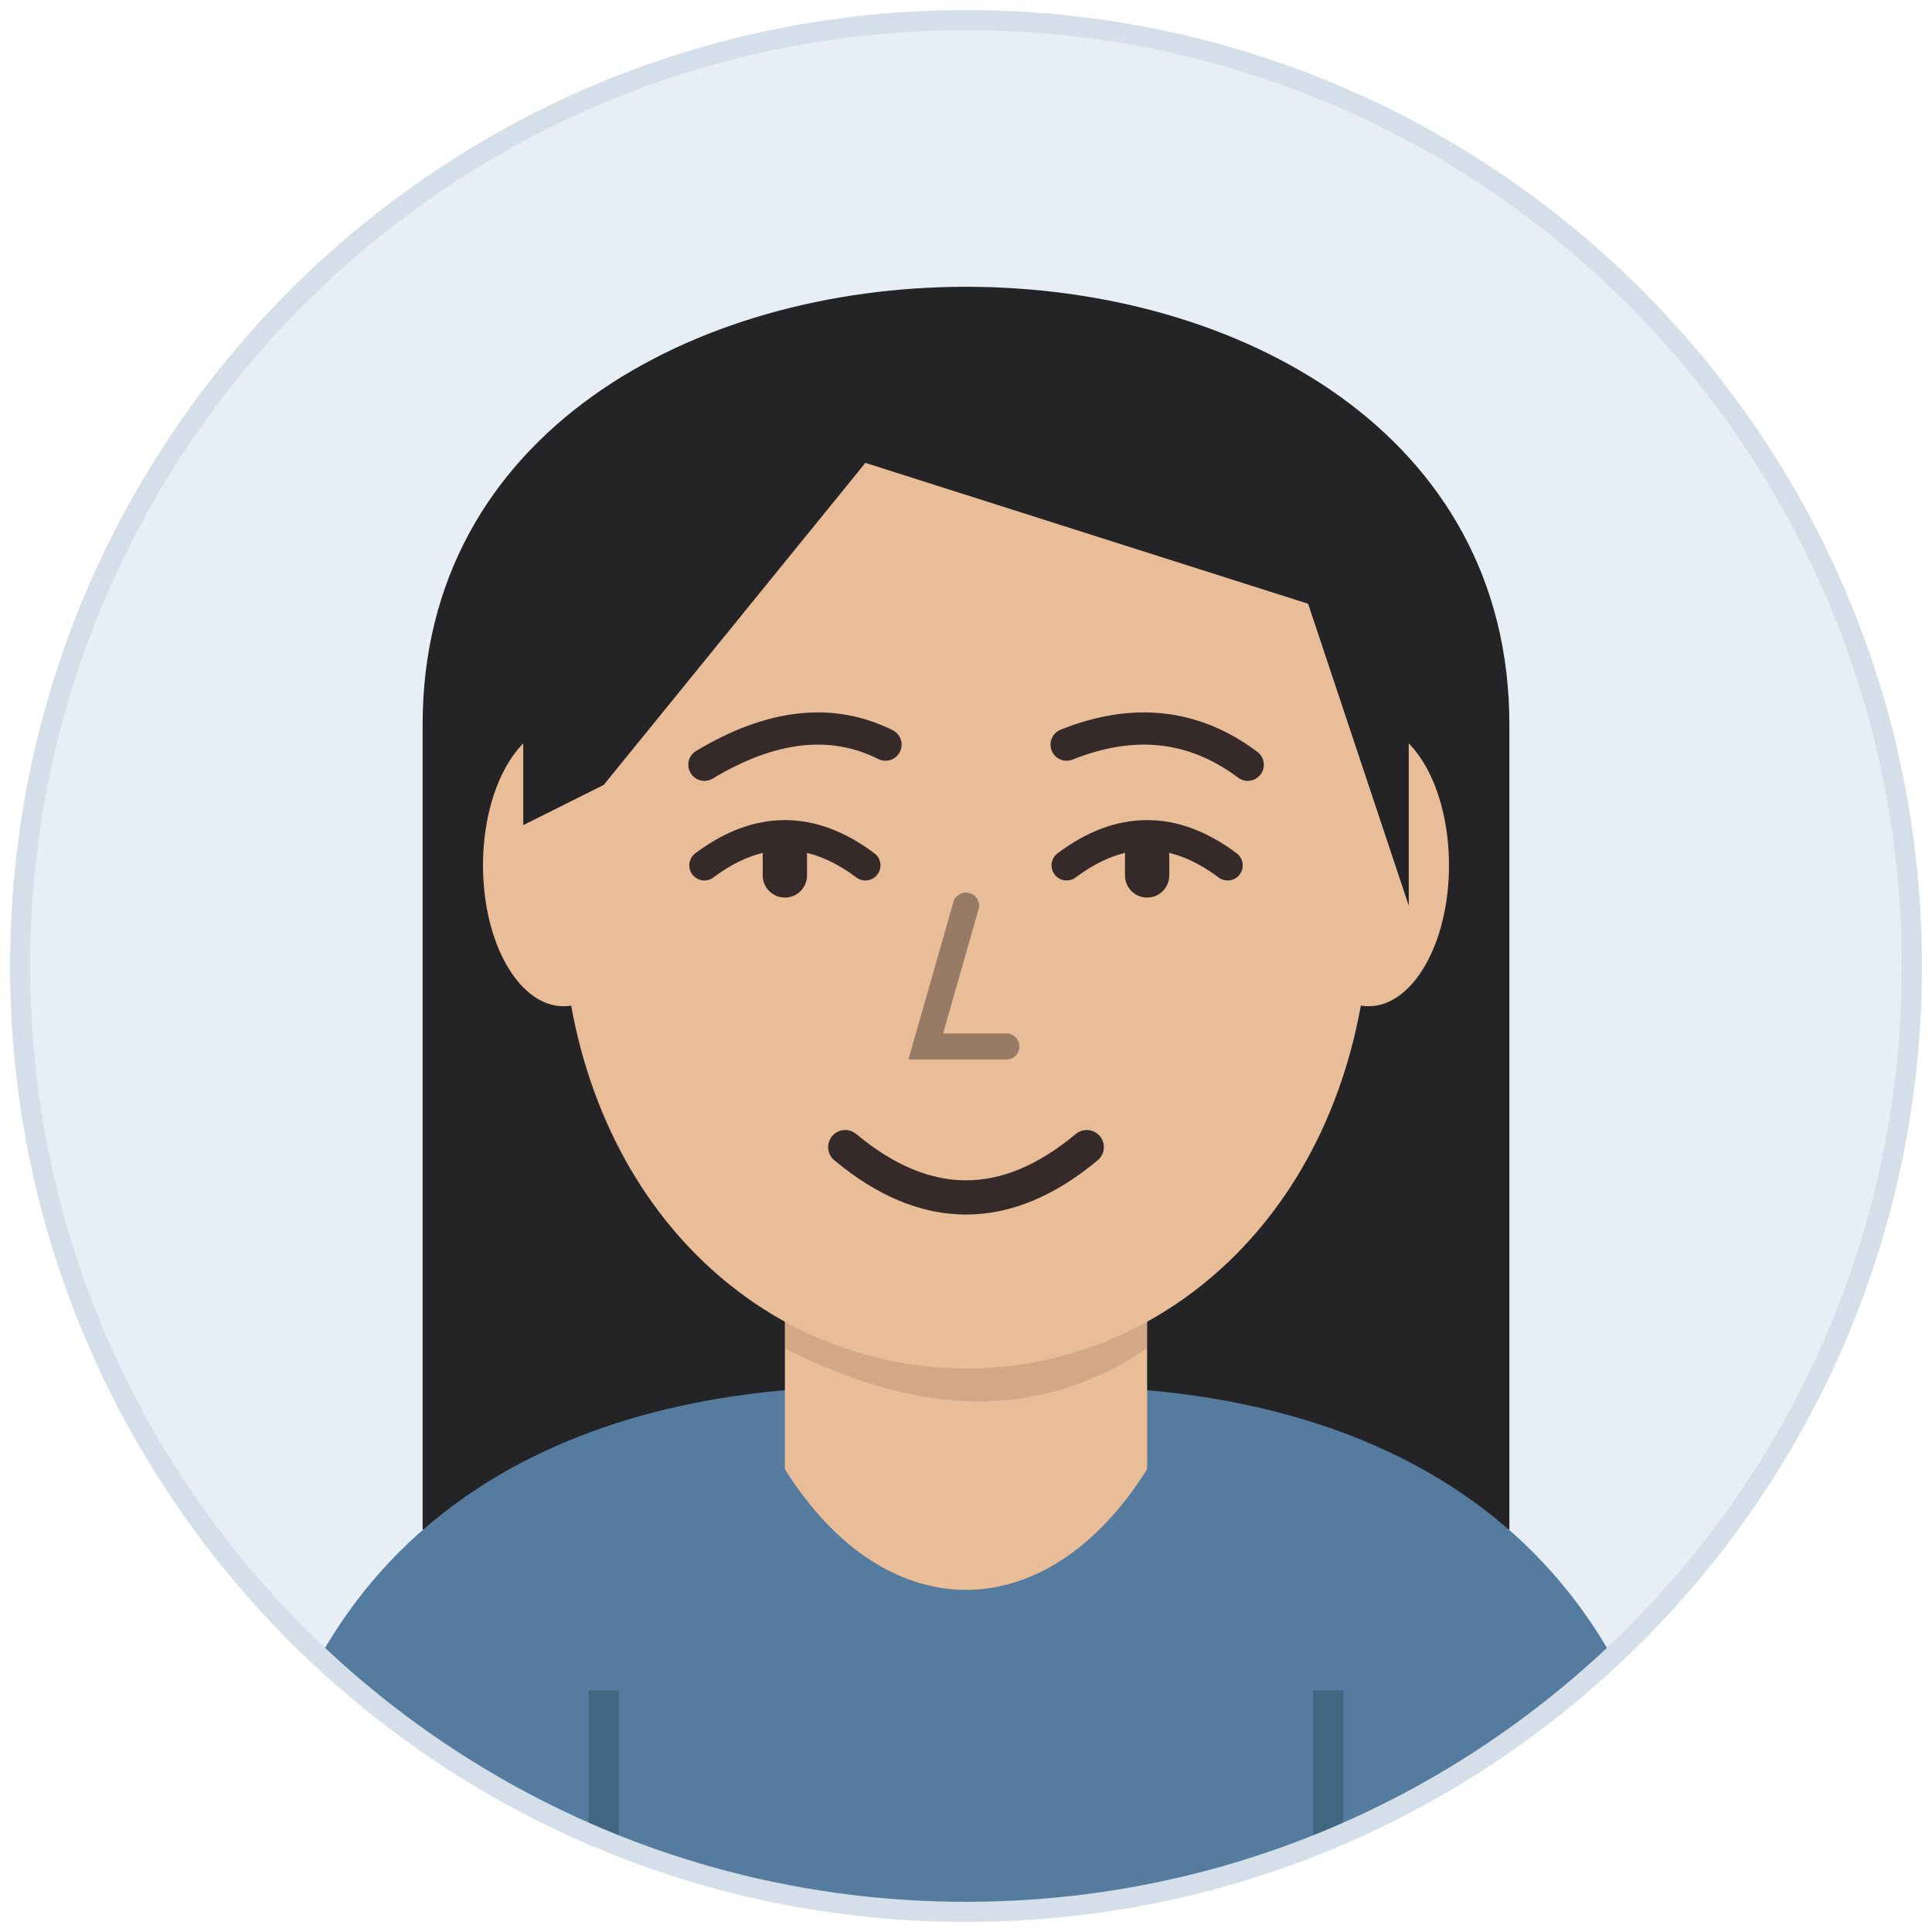
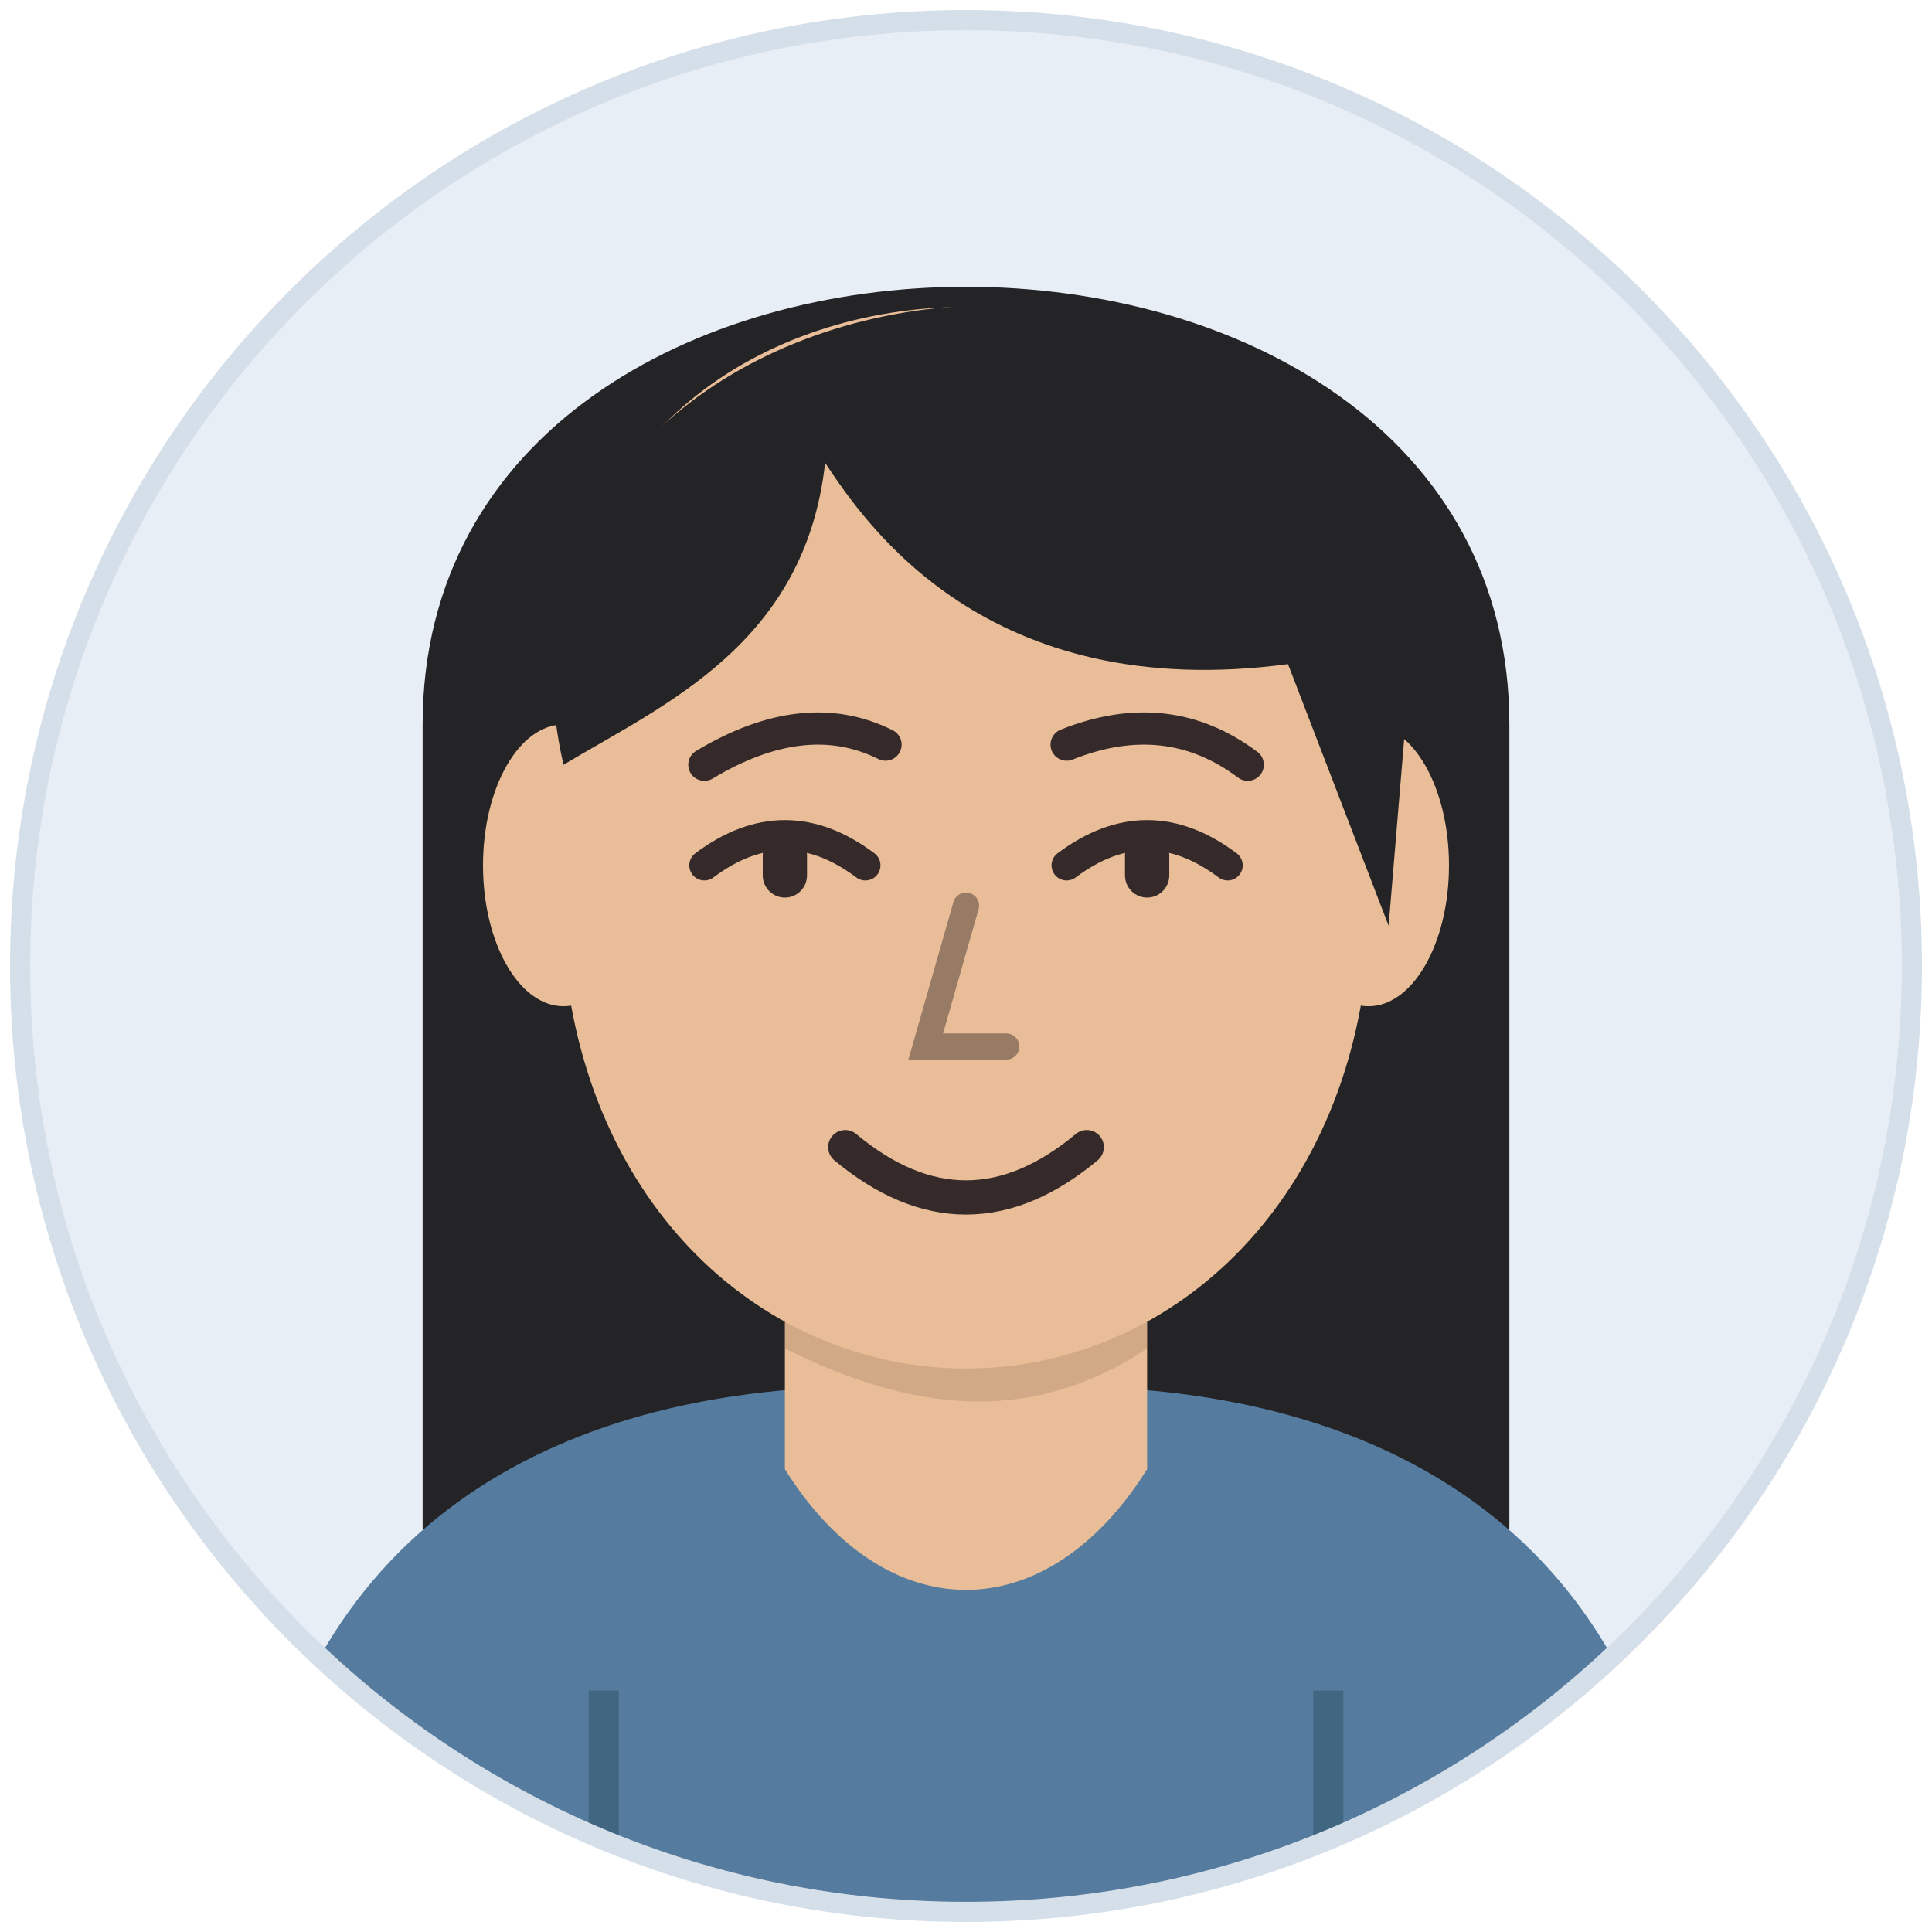
<svg xmlns="http://www.w3.org/2000/svg" viewBox="0 0 96 96">
  <defs>
    <clipPath id="circle">
      <circle cx="48" cy="48" r="47" />
    </clipPath>
  </defs>
  <g clip-path="url(#circle)">
    <path fill="#e8eef5" d="M0 0h96v96H0z" />
    <path d="M21 76V36C21 7 75 7 75 36v40l-16-3H37Z" fill="#242326" />
    <path d="M12 97c1-19 13-27 28-28h16c15 1 27 9 28 28" fill="#557b9e" />
    <path d="M39 57h18v16c-5 8-13 8-18 0Z" fill="#e8bd97" />
    <path d="M39 59h18v8c-6 4-12 3-18 0Z" fill="#33201b" opacity=".13" />
    <ellipse cx="28" cy="43" rx="4" ry="7" fill="#e8bd97" />
    <ellipse cx="68" cy="43" rx="4" ry="7" fill="#e8bd97" />
    <path d="M28 34c0-25 40-25 40 0v13c-1 13-10 21-20 21S29 60 28 47Z" fill="#e8bd97" />
-     <path d="M26 41V30C25 10 69 10 70 30v15l-5-15-22-7-13 16Z" fill="#242326" />
+     <path d="M28 38C22 12 68 5 70 34l-1 12-5-13c-15 2-21-7-23-10-1 9-8 12-13 15Z" fill="#242326" />
    <g stroke="#352a29" stroke-linecap="round">
      <path d="M35 38q5-3 9-1m9 0q5-2 9 1" fill="none" stroke-width="1.6" />
      <path d="M35 43q4-3 8 0m10 0q4-3 8 0" fill="none" stroke-width="1.5" />
      <path d="M39 42.5v1m18-1v1" stroke-width="2.2" />
      <path d="m48 45-2 7h4" fill="none" stroke-width="1.3" opacity=".45" />
      <path d="M42 57q6 5 12 0" fill="none" stroke-width="1.7" />
    </g>
    <path d="M30 96V84m36 12V84" stroke="#416681" stroke-width="1.5" />
  </g>
  <circle cx="48" cy="48" r="47" fill="none" stroke="#d5dfe9" />
</svg>
